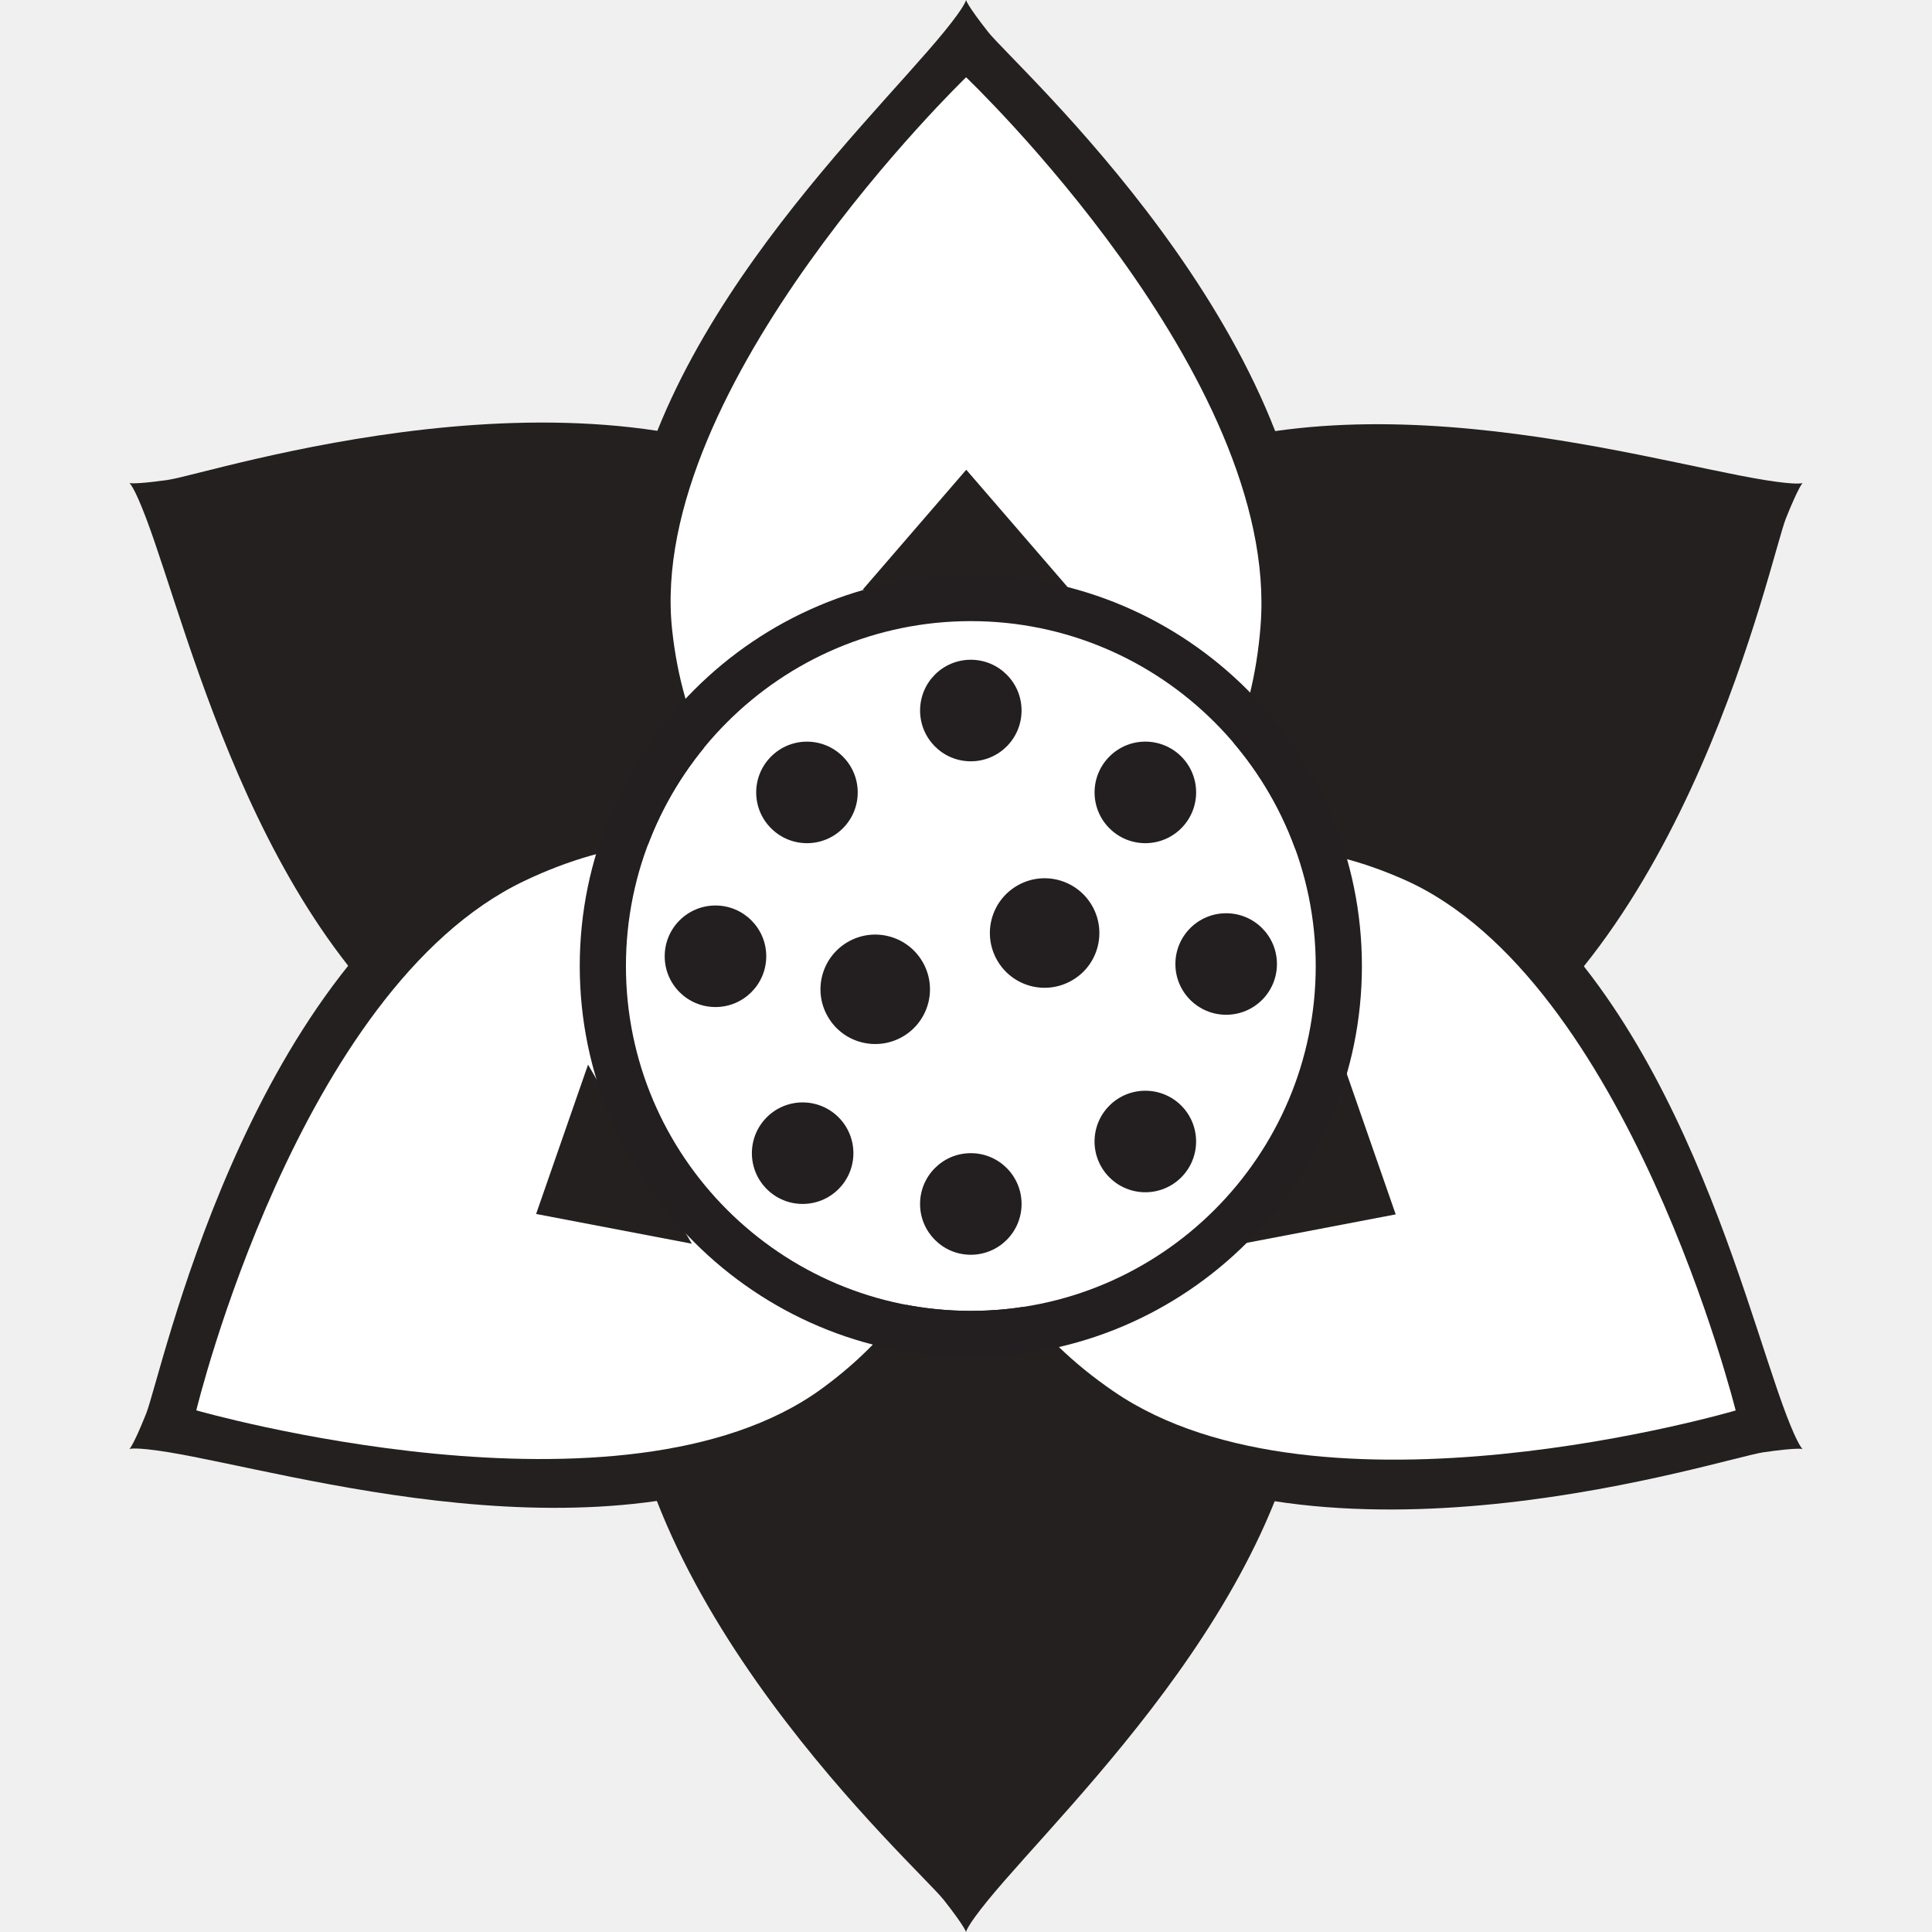
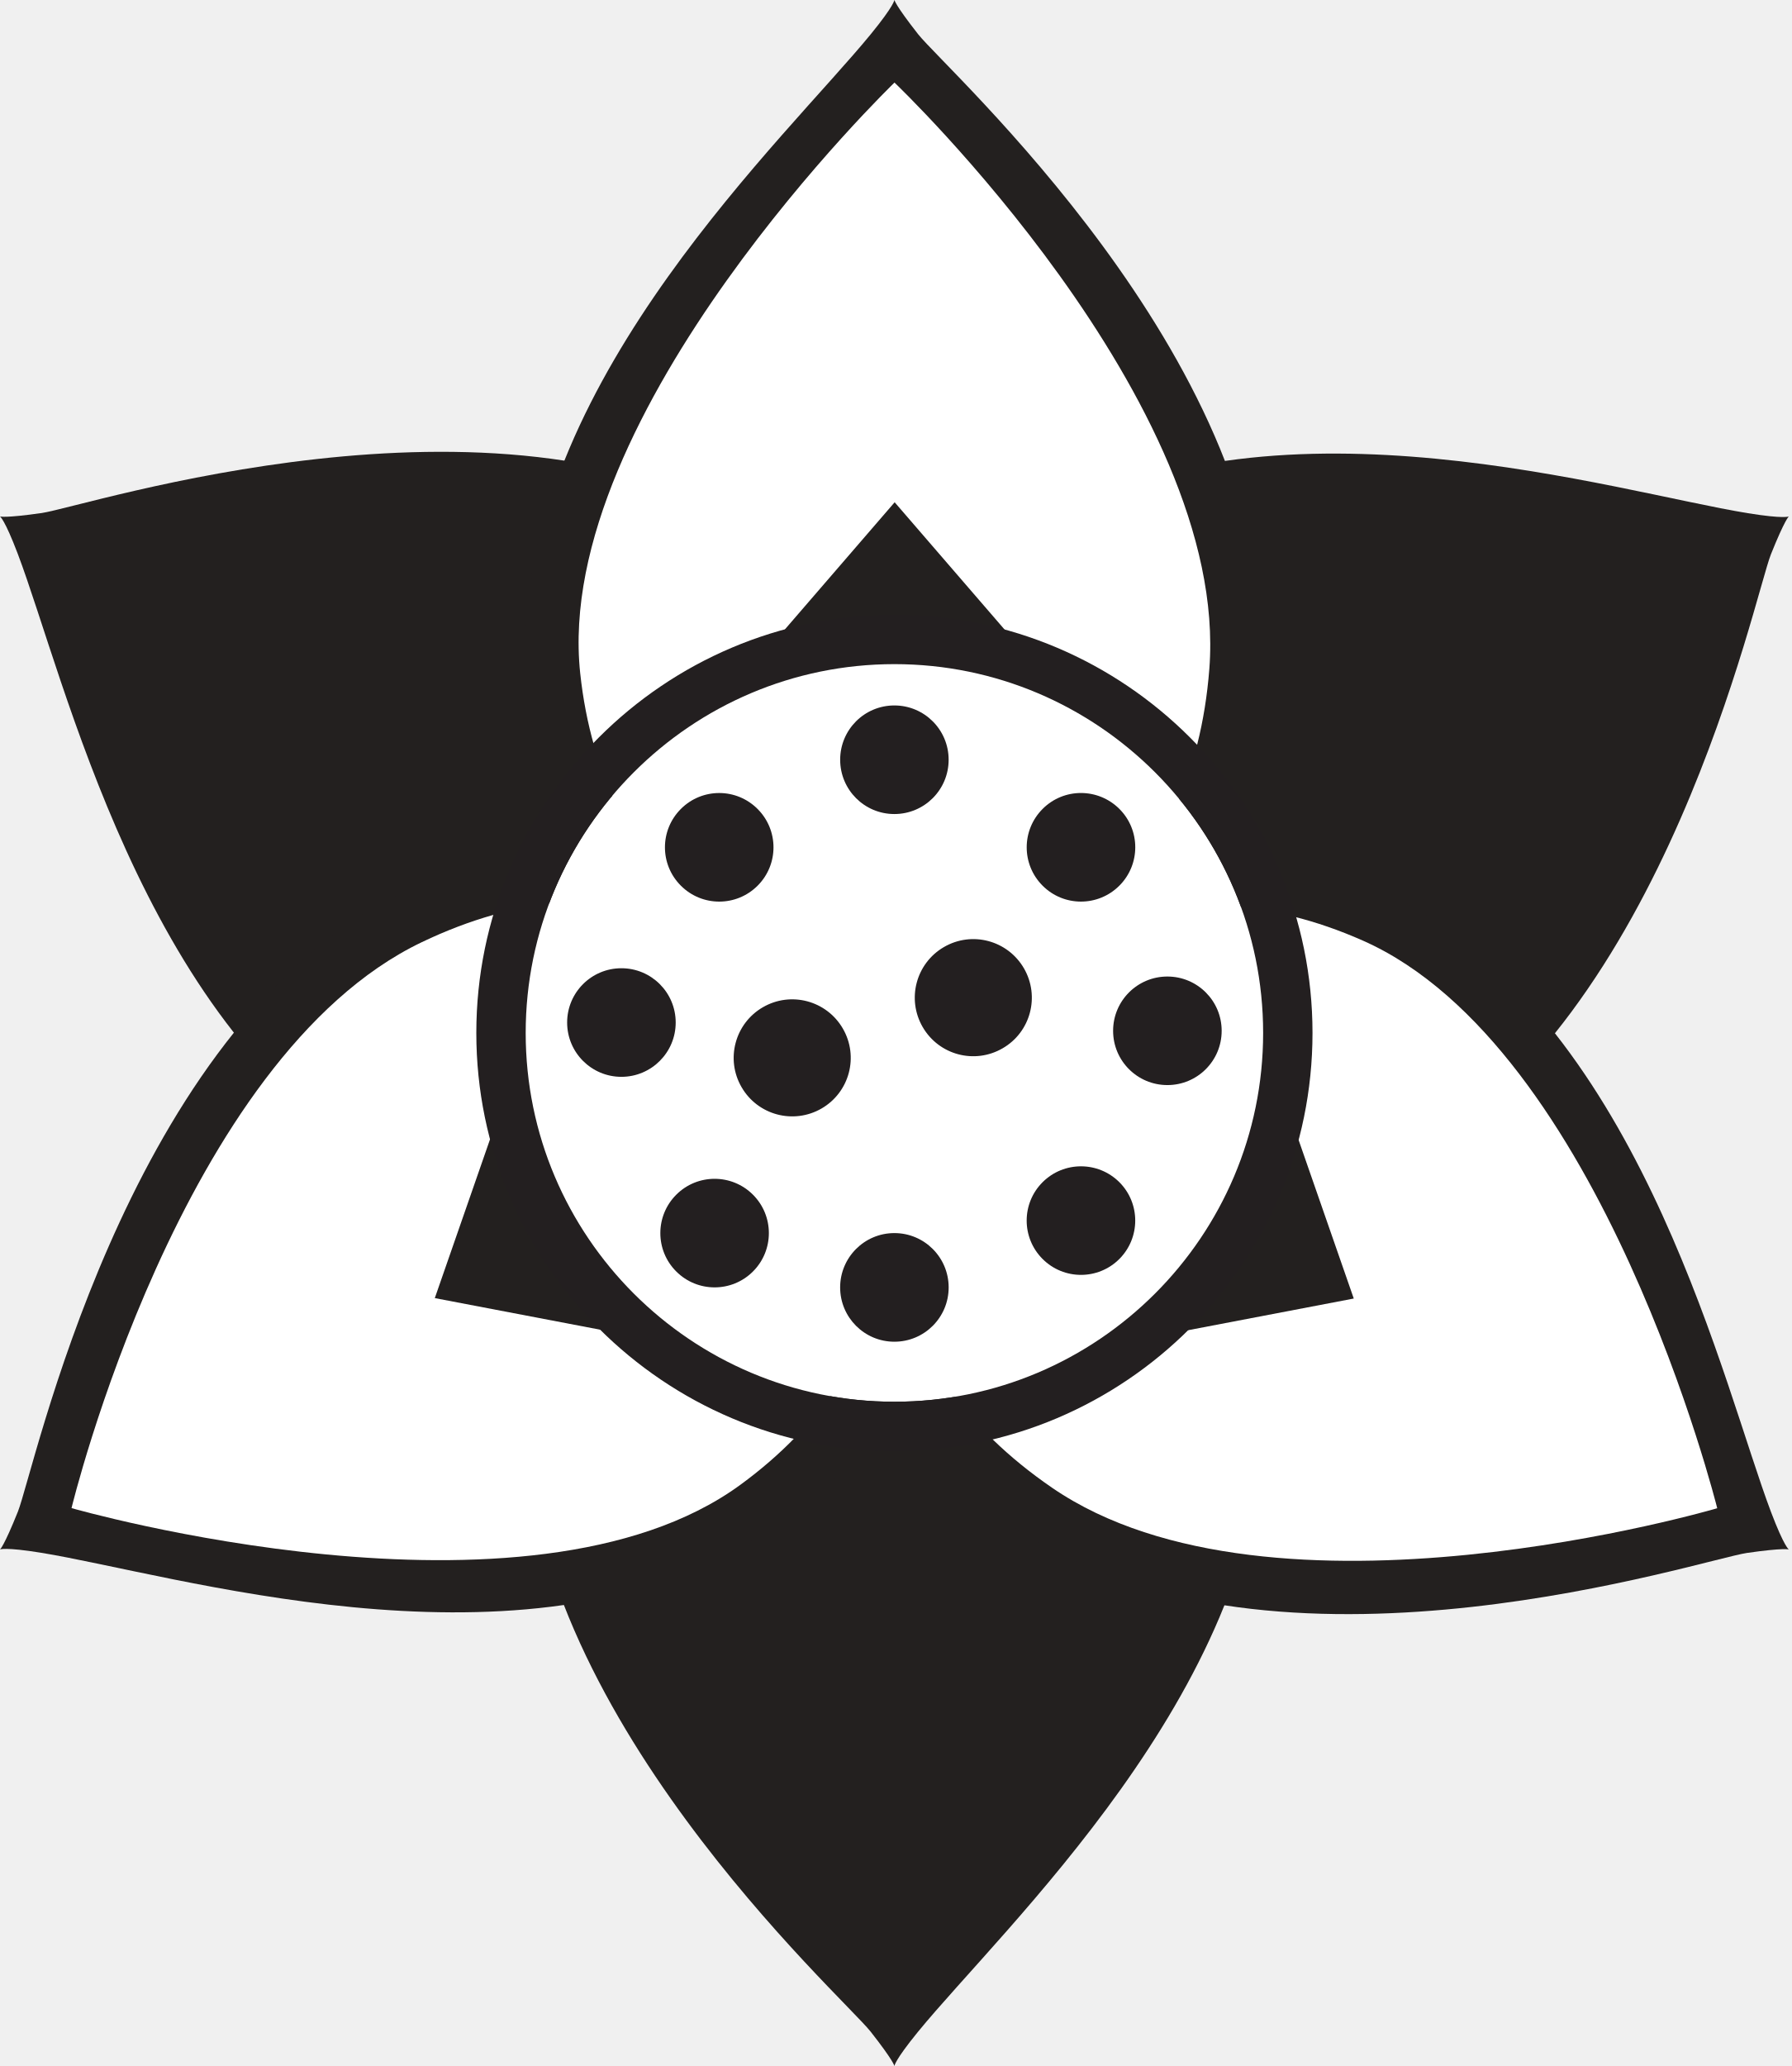
- <svg xmlns="http://www.w3.org/2000/svg" width="100%" height="100%" viewBox="0 0 400 400" version="1.1" xml:space="preserve" style="fill-rule:evenodd;clip-rule:evenodd;stroke-linejoin:round;stroke-miterlimit:2;">
-   <g id="Layer1" transform="matrix(1,0,0,1,1,0)">
-     <g transform="matrix(140.2793,-37.54456,-37.54456,-140.2793,68.7505,180.2023)">
-       <path d="M-0.143,0.61C-0.143,0.61 -0.138,0.605 -0.133,0.556C-0.115,0.378 -0.133,-0.088 0.114,-0.342C0.59,-0.831 1.304,-0.151 0.82,0.343C0.543,0.625 -0.026,0.593 -0.088,0.6C-0.138,0.606 -0.143,0.61 -0.143,0.61Z" style="fill:rgb(35,32,31);fill-rule:nonzero;" />
-     </g>
-     <g transform="matrix(-102.6542,-102.7132,-102.7132,102.6542,246.9803,322.7113)">
-       <path d="M-0.143,0.61C-0.143,0.61 -0.138,0.605 -0.133,0.556C-0.115,0.378 -0.133,-0.088 0.114,-0.342C0.59,-0.831 1.304,-0.151 0.82,0.343C0.543,0.625 -0.026,0.593 -0.088,0.6C-0.138,0.606 -0.143,0.61 -0.143,0.61Z" style="fill:rgb(35,32,31);fill-rule:nonzero;" />
-     </g>
-     <g transform="matrix(-37.6251,140.2577,140.2577,37.6251,281.2817,97.10527)">
-       <path d="M-0.143,0.61C-0.143,0.61 -0.138,0.605 -0.133,0.556C-0.115,0.378 -0.133,-0.088 0.114,-0.342C0.59,-0.831 1.304,-0.151 0.82,0.343C0.543,0.625 -0.026,0.593 -0.088,0.6C-0.138,0.606 -0.143,0.61 -0.143,0.61Z" style="fill:rgb(35,32,31);fill-rule:nonzero;" />
-     </g>
-     <g transform="matrix(-0.664609,1.151137,-1.151137,-0.664609,505.1195,69.80311)">
-       <g transform="matrix(77.22901,77.27336,77.27336,-77.22901,163.8864,58.1523)">
+ <svg xmlns="http://www.w3.org/2000/svg" width="347px" height="400px" version="1.1" xml:space="preserve" style="fill-rule:evenodd;clip-rule:evenodd;stroke-linejoin:round;stroke-miterlimit:2;">
+   <g transform="matrix(1,0,0,1,-26.79185,-0.012592)">
+     <g id="Layer1" transform="matrix(1,0,0,1,1,0)">
+       <g transform="matrix(140.2793,-37.54456,-37.54456,-140.2793,68.7505,180.2023)">
        <path d="M-0.143,0.61C-0.143,0.61 -0.138,0.605 -0.133,0.556C-0.115,0.378 -0.133,-0.088 0.114,-0.342C0.59,-0.831 1.304,-0.151 0.82,0.343C0.543,0.625 -0.026,0.593 -0.088,0.6C-0.138,0.606 -0.143,0.61 -0.143,0.61Z" style="fill:rgb(35,32,31);fill-rule:nonzero;" />
      </g>
-       <g transform="matrix(66.69147,66.72977,66.72977,-66.69147,168.823,58.78857)">
-         <path d="M-0.117,0.584C-0.117,0.584 -0.13,-0.15 0.185,-0.404C0.682,-0.805 1.299,-0.216 0.867,0.288C0.598,0.602 -0.117,0.584 -0.117,0.584Z" style="fill:white;fill-rule:nonzero;" />
-       </g>
-       <g transform="matrix(-30.84769,-0.008856,-0.008856,30.84769,216.5787,83.07146)">
-         <path d="M0.537,-0.321L0.015,0.283L1.06,0.285L0.537,-0.321Z" style="fill:rgb(35,32,31);fill-rule:nonzero;" />
-       </g>
-     </g>
-     <g transform="matrix(-0.664609,-1.151137,1.151137,-0.664609,158.7058,530.2116)">
-       <g transform="matrix(77.22901,77.27336,77.27336,-77.22901,163.8864,58.1523)">
+       <g transform="matrix(-102.6542,-102.7132,-102.7132,102.6542,246.9803,322.7113)">
        <path d="M-0.143,0.61C-0.143,0.61 -0.138,0.605 -0.133,0.556C-0.115,0.378 -0.133,-0.088 0.114,-0.342C0.59,-0.831 1.304,-0.151 0.82,0.343C0.543,0.625 -0.026,0.593 -0.088,0.6C-0.138,0.606 -0.143,0.61 -0.143,0.61Z" style="fill:rgb(35,32,31);fill-rule:nonzero;" />
      </g>
-       <g transform="matrix(66.69147,66.72977,66.72977,-66.69147,168.823,58.78857)">
-         <path d="M-0.117,0.584C-0.117,0.584 -0.13,-0.15 0.185,-0.404C0.682,-0.805 1.299,-0.216 0.867,0.288C0.598,0.602 -0.117,0.584 -0.117,0.584Z" style="fill:white;fill-rule:nonzero;" />
-       </g>
-       <g transform="matrix(-30.84769,-0.008856,-0.008856,30.84769,216.5787,83.07146)">
-         <path d="M0.537,-0.321L0.015,0.283L1.06,0.285L0.537,-0.321Z" style="fill:rgb(35,32,31);fill-rule:nonzero;" />
-       </g>
-     </g>
-     <g transform="matrix(1.329218,0,0,1.329218,-66.81276,0.004223)">
-       <g transform="matrix(77.22901,77.27336,77.27336,-77.22901,163.8864,58.1523)">
+       <g transform="matrix(-37.6251,140.2577,140.2577,37.6251,281.2817,97.10527)">
        <path d="M-0.143,0.61C-0.143,0.61 -0.138,0.605 -0.133,0.556C-0.115,0.378 -0.133,-0.088 0.114,-0.342C0.59,-0.831 1.304,-0.151 0.82,0.343C0.543,0.625 -0.026,0.593 -0.088,0.6C-0.138,0.606 -0.143,0.61 -0.143,0.61Z" style="fill:rgb(35,32,31);fill-rule:nonzero;" />
      </g>
-       <g transform="matrix(66.69147,66.72977,66.72977,-66.69147,168.823,58.78857)">
-         <path d="M-0.117,0.584C-0.117,0.584 -0.13,-0.15 0.185,-0.404C0.682,-0.805 1.299,-0.216 0.867,0.288C0.598,0.602 -0.117,0.584 -0.117,0.584Z" style="fill:white;fill-rule:nonzero;" />
+       <g transform="matrix(-0.664609,-1.151137,1.151137,-0.664609,158.7058,530.2116)">
+         <g transform="matrix(77.22901,77.27336,77.27336,-77.22901,163.8864,58.1523)">
+           <path d="M-0.143,0.61C-0.143,0.61 -0.138,0.605 -0.133,0.556C-0.115,0.378 -0.133,-0.088 0.114,-0.342C0.59,-0.831 1.304,-0.151 0.82,0.343C0.543,0.625 -0.026,0.593 -0.088,0.6C-0.138,0.606 -0.143,0.61 -0.143,0.61Z" style="fill:rgb(35,32,31);fill-rule:nonzero;" />
+         </g>
+         <g transform="matrix(66.69147,66.72977,66.72977,-66.69147,168.823,58.78857)">
+           <path d="M-0.117,0.584C-0.117,0.584 -0.13,-0.15 0.185,-0.404C0.682,-0.805 1.299,-0.216 0.867,0.288C0.598,0.602 -0.117,0.584 -0.117,0.584Z" style="fill:white;fill-rule:nonzero;" />
+         </g>
+         <g transform="matrix(-30.84769,-0.008856,-0.008856,30.84769,216.5787,83.07146)">
+           <path d="M0.537,-0.321L0.015,0.283L1.06,0.285L0.537,-0.321Z" style="fill:rgb(35,32,31);fill-rule:nonzero;" />
+         </g>
      </g>
-       <g transform="matrix(-30.84769,-0.008856,-0.008856,30.84769,216.5787,83.07146)">
-         <path d="M0.537,-0.321L0.015,0.283L1.06,0.285L0.537,-0.321Z" style="fill:rgb(35,32,31);fill-rule:nonzero;" />
+       <g transform="matrix(-0.664609,1.151137,-1.151137,-0.664609,505.1195,69.80311)">
+         <g transform="matrix(77.22901,77.27336,77.27336,-77.22901,163.8864,58.1523)">
+           <path d="M-0.143,0.61C-0.143,0.61 -0.138,0.605 -0.133,0.556C-0.115,0.378 -0.133,-0.088 0.114,-0.342C0.59,-0.831 1.304,-0.151 0.82,0.343C0.543,0.625 -0.026,0.593 -0.088,0.6C-0.138,0.606 -0.143,0.61 -0.143,0.61Z" style="fill:rgb(35,32,31);fill-rule:nonzero;" />
+         </g>
+         <g transform="matrix(66.69147,66.72977,66.72977,-66.69147,168.823,58.78857)">
+           <path d="M-0.117,0.584C-0.117,0.584 -0.13,-0.15 0.185,-0.404C0.682,-0.805 1.299,-0.216 0.867,0.288C0.598,0.602 -0.117,0.584 -0.117,0.584Z" style="fill:white;fill-rule:nonzero;" />
+         </g>
+         <g transform="matrix(-30.84769,-0.008856,-0.008856,30.84769,216.5787,83.07146)">
+           <path d="M0.537,-0.321L0.015,0.283L1.06,0.285L0.537,-0.321Z" style="fill:rgb(35,32,31);fill-rule:nonzero;" />
+         </g>
      </g>
-     </g>
-     <g>
-       <g transform="matrix(-8.342978,0,0,8.342978,200,271.4075)">
-         <path d="M0,-17.118C4.719,-17.118 8.559,-13.278 8.559,-8.558C8.559,-3.84 4.719,0 0,0C-4.719,0 -8.559,-3.84 -8.559,-8.558C-8.559,-13.278 -4.719,-17.118 0,-17.118" style="fill:white;fill-rule:nonzero;" />
+       <g transform="matrix(1.329218,0,0,1.329218,-66.81276,0.004223)">
+         <g transform="matrix(77.22901,77.27336,77.27336,-77.22901,163.8864,58.1523)">
+           <path d="M-0.143,0.61C-0.143,0.61 -0.138,0.605 -0.133,0.556C-0.115,0.378 -0.133,-0.088 0.114,-0.342C0.59,-0.831 1.304,-0.151 0.82,0.343C0.543,0.625 -0.026,0.593 -0.088,0.6C-0.138,0.606 -0.143,0.61 -0.143,0.61Z" style="fill:rgb(35,32,31);fill-rule:nonzero;" />
+         </g>
+         <g transform="matrix(66.69147,66.72977,66.72977,-66.69147,168.823,58.78857)">
+           <path d="M-0.117,0.584C-0.117,0.584 -0.13,-0.15 0.185,-0.404C0.682,-0.805 1.299,-0.216 0.867,0.288C0.598,0.602 -0.117,0.584 -0.117,0.584Z" style="fill:white;fill-rule:nonzero;" />
+         </g>
+         <g transform="matrix(-30.84769,-0.008856,-0.008856,30.84769,216.5787,83.07146)">
+           <path d="M0.537,-0.321L0.015,0.283L1.06,0.285L0.537,-0.321Z" style="fill:rgb(35,32,31);fill-rule:nonzero;" />
+         </g>
      </g>
-       <g transform="matrix(8.342978,0,0,8.342978,200,280.9644)">
-         <path d="M0,-19.409C-5.351,-19.409 -9.705,-15.055 -9.705,-9.704C-9.705,-4.354 -5.351,0 0,0C5.351,0 9.705,-4.354 9.705,-9.704C9.705,-15.055 5.351,-19.409 0,-19.409M0,-1.146C-4.719,-1.146 -8.559,-4.985 -8.559,-9.704C-8.559,-14.424 -4.719,-18.263 0,-18.263C4.719,-18.263 8.559,-14.424 8.559,-9.704C8.559,-4.985 4.719,-1.146 0,-1.146" style="fill:rgb(35,31,32);fill-rule:nonzero;" />
-       </g>
-       <g transform="matrix(0,-8.342978,-8.342978,0,199.9983,136.6034)">
-         <path d="M-1.259,-1.259C-1.955,-1.259 -2.519,-0.696 -2.519,0.001C-2.519,0.697 -1.955,1.259 -1.259,1.259C-0.563,1.259 0.001,0.697 0.001,0.001C0.001,-0.696 -0.563,-1.259 -1.259,-1.259" style="fill:rgb(35,31,32);fill-rule:nonzero;" />
-       </g>
-       <g transform="matrix(0,-8.342978,-8.342978,0,200.0025,238.7598)">
-         <path d="M-1.26,-1.259C-0.564,-1.259 0.001,-0.696 0.001,0.001C0.001,0.697 -0.564,1.26 -1.26,1.26C-1.955,1.26 -2.52,0.697 -2.52,0.001C-2.52,-0.696 -1.955,-1.259 -1.26,-1.259" style="fill:rgb(35,31,32);fill-rule:nonzero;" />
-       </g>
-       <g transform="matrix(-8.342978,0,0,8.342978,147.1314,208.4982)">
-         <path d="M0,-2.52C-0.695,-2.52 -1.26,-1.957 -1.26,-1.26C-1.26,-0.564 -0.695,0 0,0C0.696,0 1.26,-0.564 1.26,-1.26C1.26,-1.957 0.696,-2.52 0,-2.52" style="fill:rgb(35,31,32);fill-rule:nonzero;" />
-       </g>
-       <g transform="matrix(-8.342978,0,0,8.342978,252.8644,210.095)">
-         <path d="M0,-2.519C0.696,-2.519 1.26,-1.956 1.26,-1.259C1.26,-0.563 0.696,0 0,0C-0.696,0 -1.26,-0.563 -1.26,-1.259C-1.26,-1.956 -0.696,-2.519 0,-2.519" style="fill:rgb(35,31,32);fill-rule:nonzero;" />
-       </g>
-       <g transform="matrix(-5.899376,-5.899376,-5.899376,5.899376,155.564,164.0551)">
-         <path d="M-0.892,-2.149C-1.588,-2.149 -2.151,-1.586 -2.151,-0.89C-2.151,-0.194 -1.588,0.369 -0.892,0.369C-0.195,0.37 0.368,-0.193 0.368,-0.891C0.368,-1.587 -0.195,-2.15 -0.892,-2.149" style="fill:rgb(35,31,32);fill-rule:nonzero;" />
-       </g>
-       <g transform="matrix(-5.899376,-5.899376,-5.899376,5.899376,225.6111,236.3366)">
-         <path d="M-0.891,-2.152C-0.196,-2.151 0.368,-1.588 0.369,-0.892C0.369,-0.196 -0.194,0.368 -0.891,0.368C-1.587,0.368 -2.151,-0.196 -2.151,-0.892C-2.15,-1.588 -1.586,-2.152 -0.891,-2.152" style="fill:rgb(35,31,32);fill-rule:nonzero;" />
-       </g>
-       <g transform="matrix(-5.899376,5.899376,5.899376,5.899376,175.6874,238.7531)">
-         <path d="M0.891,-2.15C0.195,-2.151 -0.369,-1.586 -0.369,-0.891C-0.369,-0.195 0.195,0.369 0.891,0.369C1.586,0.369 2.151,-0.195 2.15,-0.891C2.151,-1.586 1.586,-2.15 0.891,-2.15" style="fill:rgb(35,31,32);fill-rule:nonzero;" />
-       </g>
-       <g transform="matrix(-7.216936,4.185823,4.185823,7.216936,190.0413,210.457)">
-         <path d="M0.681,-2.533C-0.069,-2.533 -0.677,-1.926 -0.677,-1.174C-0.677,-0.424 -0.07,0.183 0.681,0.183C1.432,0.182 2.04,-0.426 2.039,-1.176C2.04,-1.926 1.431,-2.533 0.681,-2.533" style="fill:rgb(35,31,32);fill-rule:nonzero;" />
-       </g>
-       <g transform="matrix(-5.89772,5.901032,5.901032,5.89772,246.6423,164.0517)">
-         <path d="M0.891,-2.15C1.587,-2.15 2.151,-1.587 2.151,-0.891C2.152,-0.195 1.588,0.369 0.891,0.369C0.195,0.369 -0.369,-0.194 -0.369,-0.89C-0.368,-1.586 0.194,-2.151 0.891,-2.15" style="fill:rgb(35,31,32);fill-rule:nonzero;" />
-       </g>
-       <g transform="matrix(-7.216936,4.185823,4.185823,7.216936,225.1181,198.8055)">
-         <path d="M0.681,-2.534C1.432,-2.534 2.039,-1.927 2.04,-1.176C2.04,-0.424 1.433,0.183 0.681,0.182C-0.068,0.184 -0.676,-0.424 -0.677,-1.175C-0.677,-1.927 -0.069,-2.535 0.681,-2.534" style="fill:rgb(35,31,32);fill-rule:nonzero;" />
+       <g transform="matrix(1,0,0,1,-0.995816,0)">
+         <g transform="matrix(-8.342978,0,0,8.342978,200,271.4075)">
+           <path d="M0,-17.118C4.719,-17.118 8.559,-13.278 8.559,-8.558C8.559,-3.84 4.719,0 0,0C-4.719,0 -8.559,-3.84 -8.559,-8.558C-8.559,-13.278 -4.719,-17.118 0,-17.118" style="fill:white;fill-rule:nonzero;" />
+         </g>
+         <g transform="matrix(8.342978,0,0,8.342978,200,280.9644)">
+           <path d="M0,-19.409C-5.351,-19.409 -9.705,-15.055 -9.705,-9.704C-9.705,-4.354 -5.351,0 0,0C5.351,0 9.705,-4.354 9.705,-9.704C9.705,-15.055 5.351,-19.409 0,-19.409M0,-1.146C-4.719,-1.146 -8.559,-4.985 -8.559,-9.704C-8.559,-14.424 -4.719,-18.263 0,-18.263C4.719,-18.263 8.559,-14.424 8.559,-9.704C8.559,-4.985 4.719,-1.146 0,-1.146" style="fill:rgb(35,31,32);fill-rule:nonzero;" />
+         </g>
+         <g transform="matrix(0,-8.342978,-8.342978,0,199.9983,136.6034)">
+           <path d="M-1.259,-1.259C-1.955,-1.259 -2.519,-0.696 -2.519,0.001C-2.519,0.697 -1.955,1.259 -1.259,1.259C-0.563,1.259 0.001,0.697 0.001,0.001C0.001,-0.696 -0.563,-1.259 -1.259,-1.259" style="fill:rgb(35,31,32);fill-rule:nonzero;" />
+         </g>
+         <g transform="matrix(0,-8.342978,-8.342978,0,200.0025,238.7598)">
+           <path d="M-1.26,-1.259C-0.564,-1.259 0.001,-0.696 0.001,0.001C0.001,0.697 -0.564,1.26 -1.26,1.26C-1.955,1.26 -2.52,0.697 -2.52,0.001C-2.52,-0.696 -1.955,-1.259 -1.26,-1.259" style="fill:rgb(35,31,32);fill-rule:nonzero;" />
+         </g>
+         <g transform="matrix(-8.342978,0,0,8.342978,147.1314,208.4982)">
+           <path d="M0,-2.52C-0.695,-2.52 -1.26,-1.957 -1.26,-1.26C-1.26,-0.564 -0.695,0 0,0C0.696,0 1.26,-0.564 1.26,-1.26C1.26,-1.957 0.696,-2.52 0,-2.52" style="fill:rgb(35,31,32);fill-rule:nonzero;" />
+         </g>
+         <g transform="matrix(-8.342978,0,0,8.342978,252.8644,210.095)">
+           <path d="M0,-2.519C0.696,-2.519 1.26,-1.956 1.26,-1.259C1.26,-0.563 0.696,0 0,0C-0.696,0 -1.26,-0.563 -1.26,-1.259C-1.26,-1.956 -0.696,-2.519 0,-2.519" style="fill:rgb(35,31,32);fill-rule:nonzero;" />
+         </g>
+         <g transform="matrix(-5.899376,-5.899376,-5.899376,5.899376,155.564,164.0551)">
+           <path d="M-0.892,-2.149C-1.588,-2.149 -2.151,-1.586 -2.151,-0.89C-2.151,-0.194 -1.588,0.369 -0.892,0.369C-0.195,0.37 0.368,-0.193 0.368,-0.891C0.368,-1.587 -0.195,-2.15 -0.892,-2.149" style="fill:rgb(35,31,32);fill-rule:nonzero;" />
+         </g>
+         <g transform="matrix(-5.899376,-5.899376,-5.899376,5.899376,225.6111,236.3366)">
+           <path d="M-0.891,-2.152C-0.196,-2.151 0.368,-1.588 0.369,-0.892C0.369,-0.196 -0.194,0.368 -0.891,0.368C-1.587,0.368 -2.151,-0.196 -2.151,-0.892C-2.15,-1.588 -1.586,-2.152 -0.891,-2.152" style="fill:rgb(35,31,32);fill-rule:nonzero;" />
+         </g>
+         <g transform="matrix(-5.899376,5.899376,5.899376,5.899376,175.6874,238.7531)">
+           <path d="M0.891,-2.15C0.195,-2.151 -0.369,-1.586 -0.369,-0.891C-0.369,-0.195 0.195,0.369 0.891,0.369C1.586,0.369 2.151,-0.195 2.15,-0.891C2.151,-1.586 1.586,-2.15 0.891,-2.15" style="fill:rgb(35,31,32);fill-rule:nonzero;" />
+         </g>
+         <g transform="matrix(-7.216936,4.185823,4.185823,7.216936,190.0413,210.457)">
+           <path d="M0.681,-2.533C-0.069,-2.533 -0.677,-1.926 -0.677,-1.174C-0.677,-0.424 -0.07,0.183 0.681,0.183C1.432,0.182 2.04,-0.426 2.039,-1.176C2.04,-1.926 1.431,-2.533 0.681,-2.533" style="fill:rgb(35,31,32);fill-rule:nonzero;" />
+         </g>
+         <g transform="matrix(-5.89772,5.901032,5.901032,5.89772,246.6423,164.0517)">
+           <path d="M0.891,-2.15C1.587,-2.15 2.151,-1.587 2.151,-0.891C2.152,-0.195 1.588,0.369 0.891,0.369C0.195,0.369 -0.369,-0.194 -0.369,-0.89C-0.368,-1.586 0.194,-2.151 0.891,-2.15" style="fill:rgb(35,31,32);fill-rule:nonzero;" />
+         </g>
+         <g transform="matrix(-7.216936,4.185823,4.185823,7.216936,225.1181,198.8055)">
+           <path d="M0.681,-2.534C1.432,-2.534 2.039,-1.927 2.04,-1.176C2.04,-0.424 1.433,0.183 0.681,0.182C-0.068,0.184 -0.676,-0.424 -0.677,-1.175C-0.677,-1.927 -0.069,-2.535 0.681,-2.534" style="fill:rgb(35,31,32);fill-rule:nonzero;" />
+         </g>
      </g>
    </g>
  </g>
</svg>
